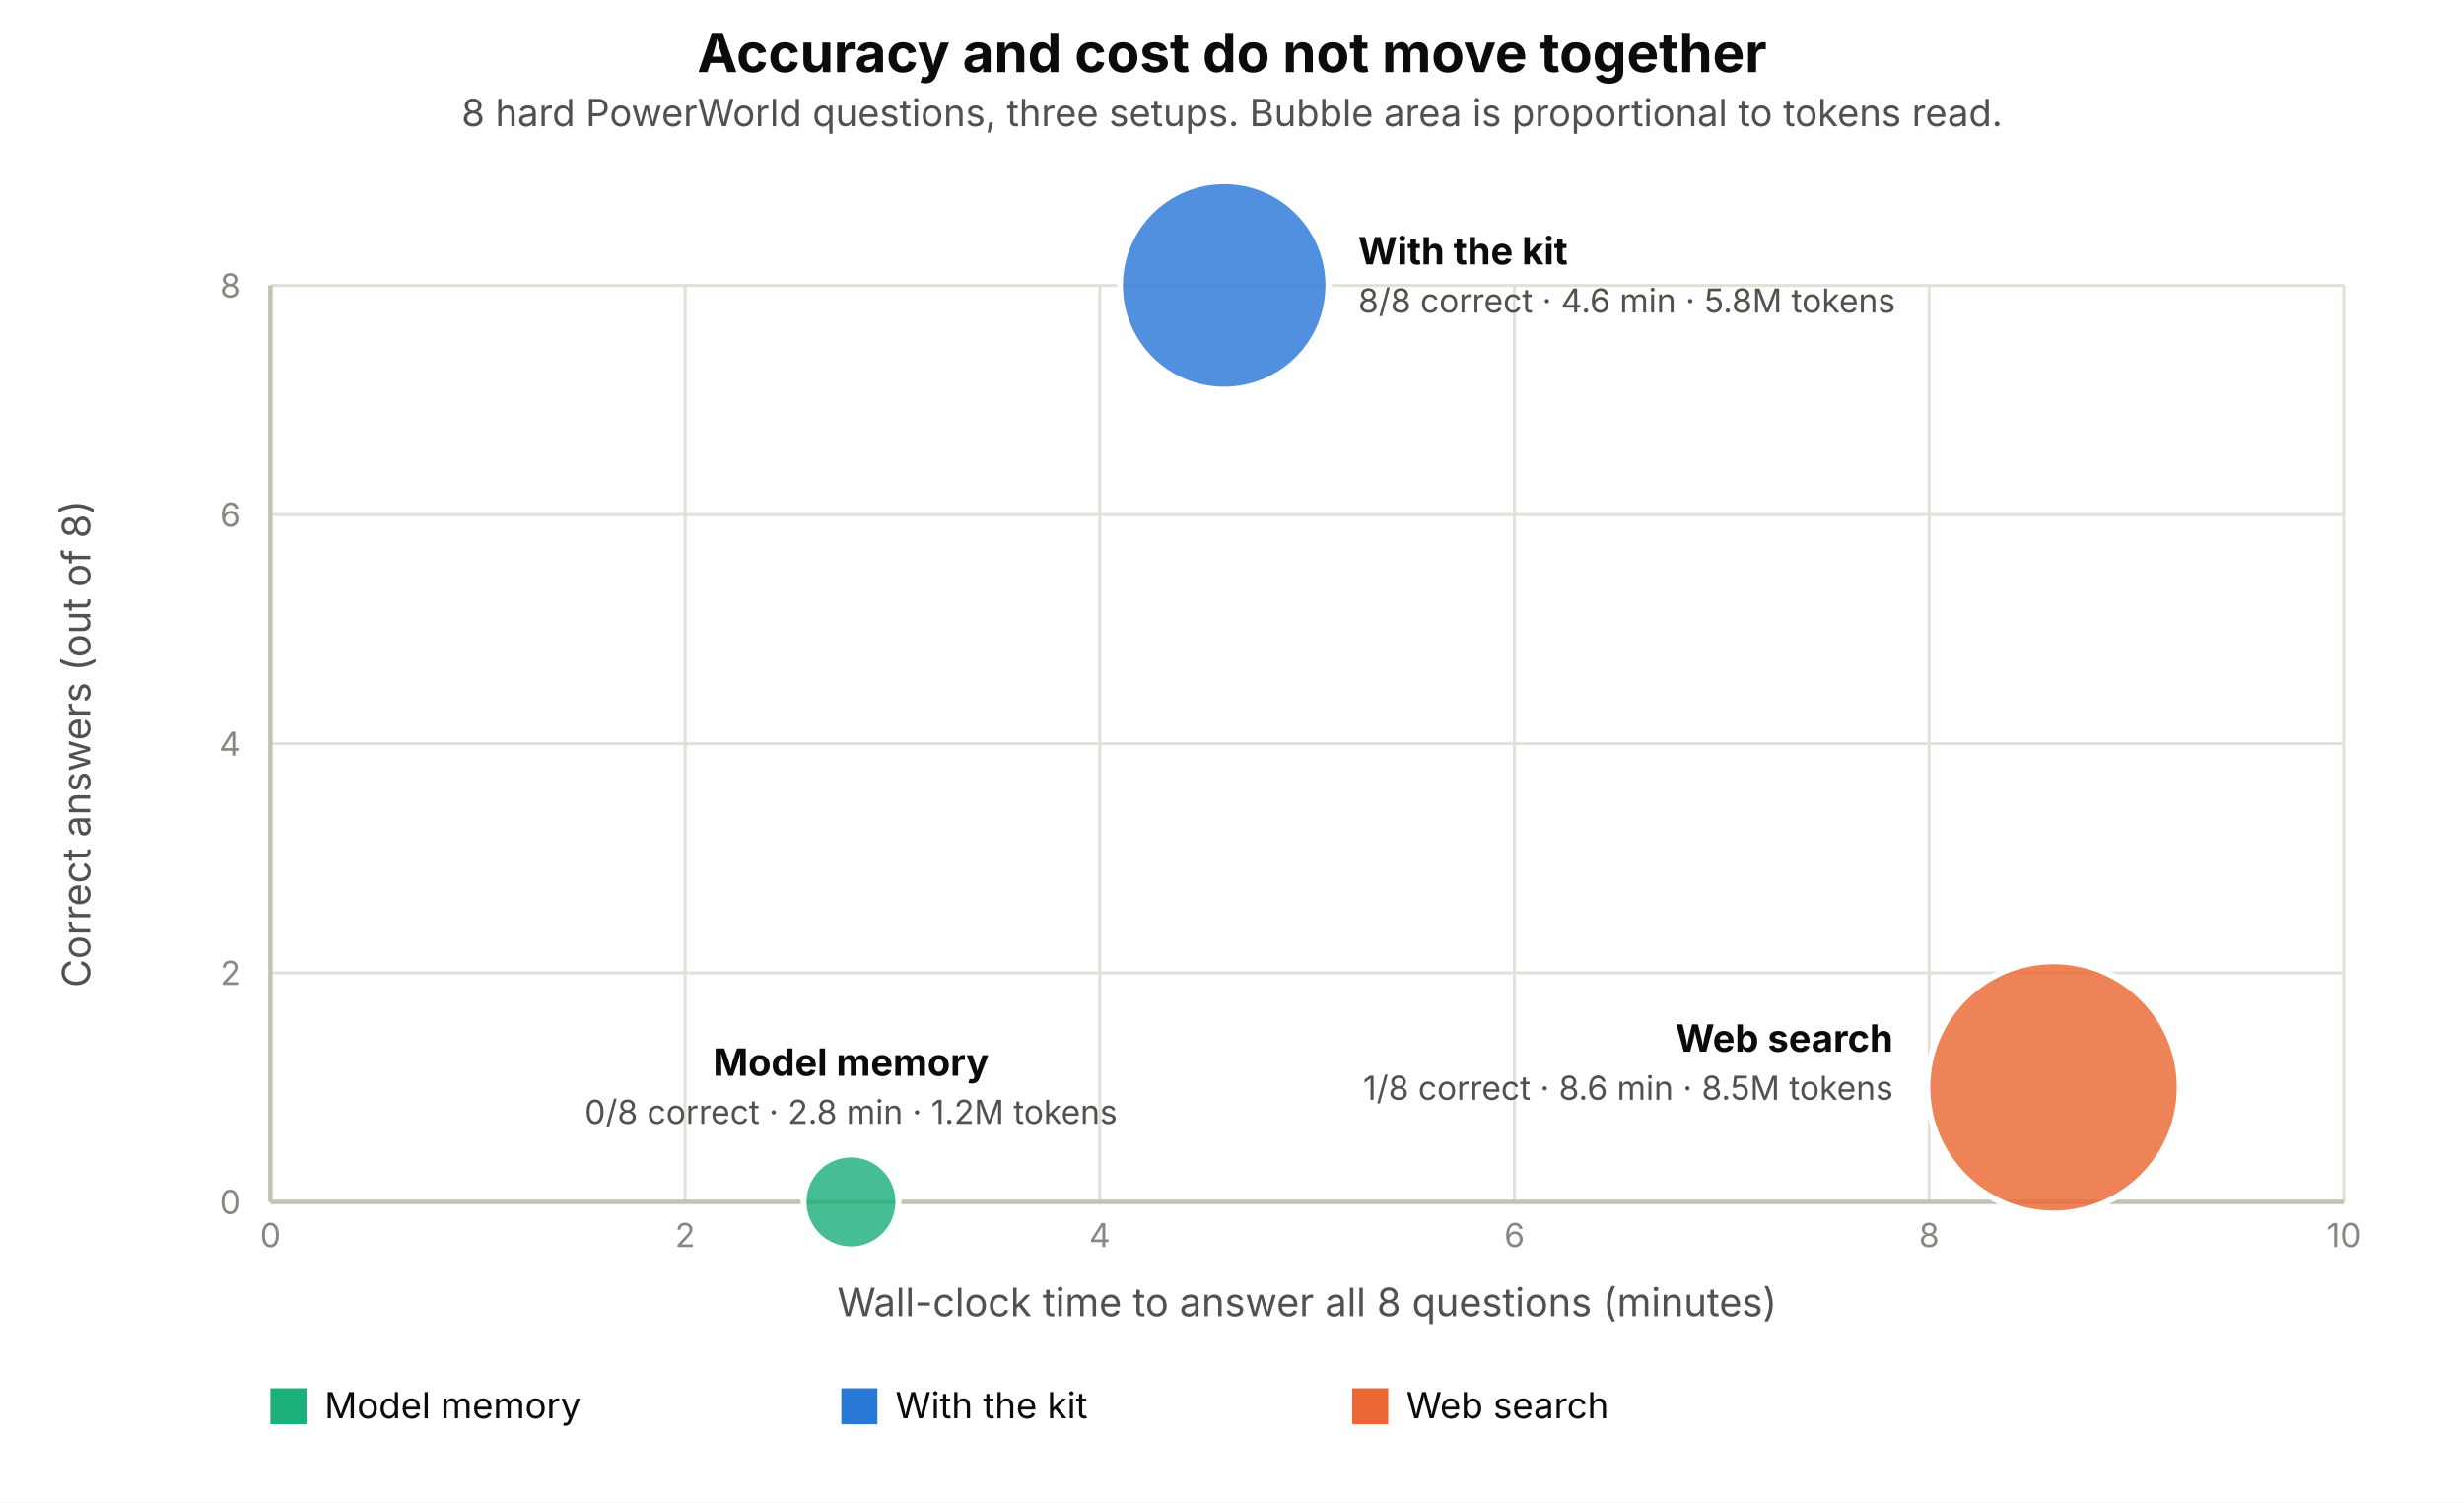
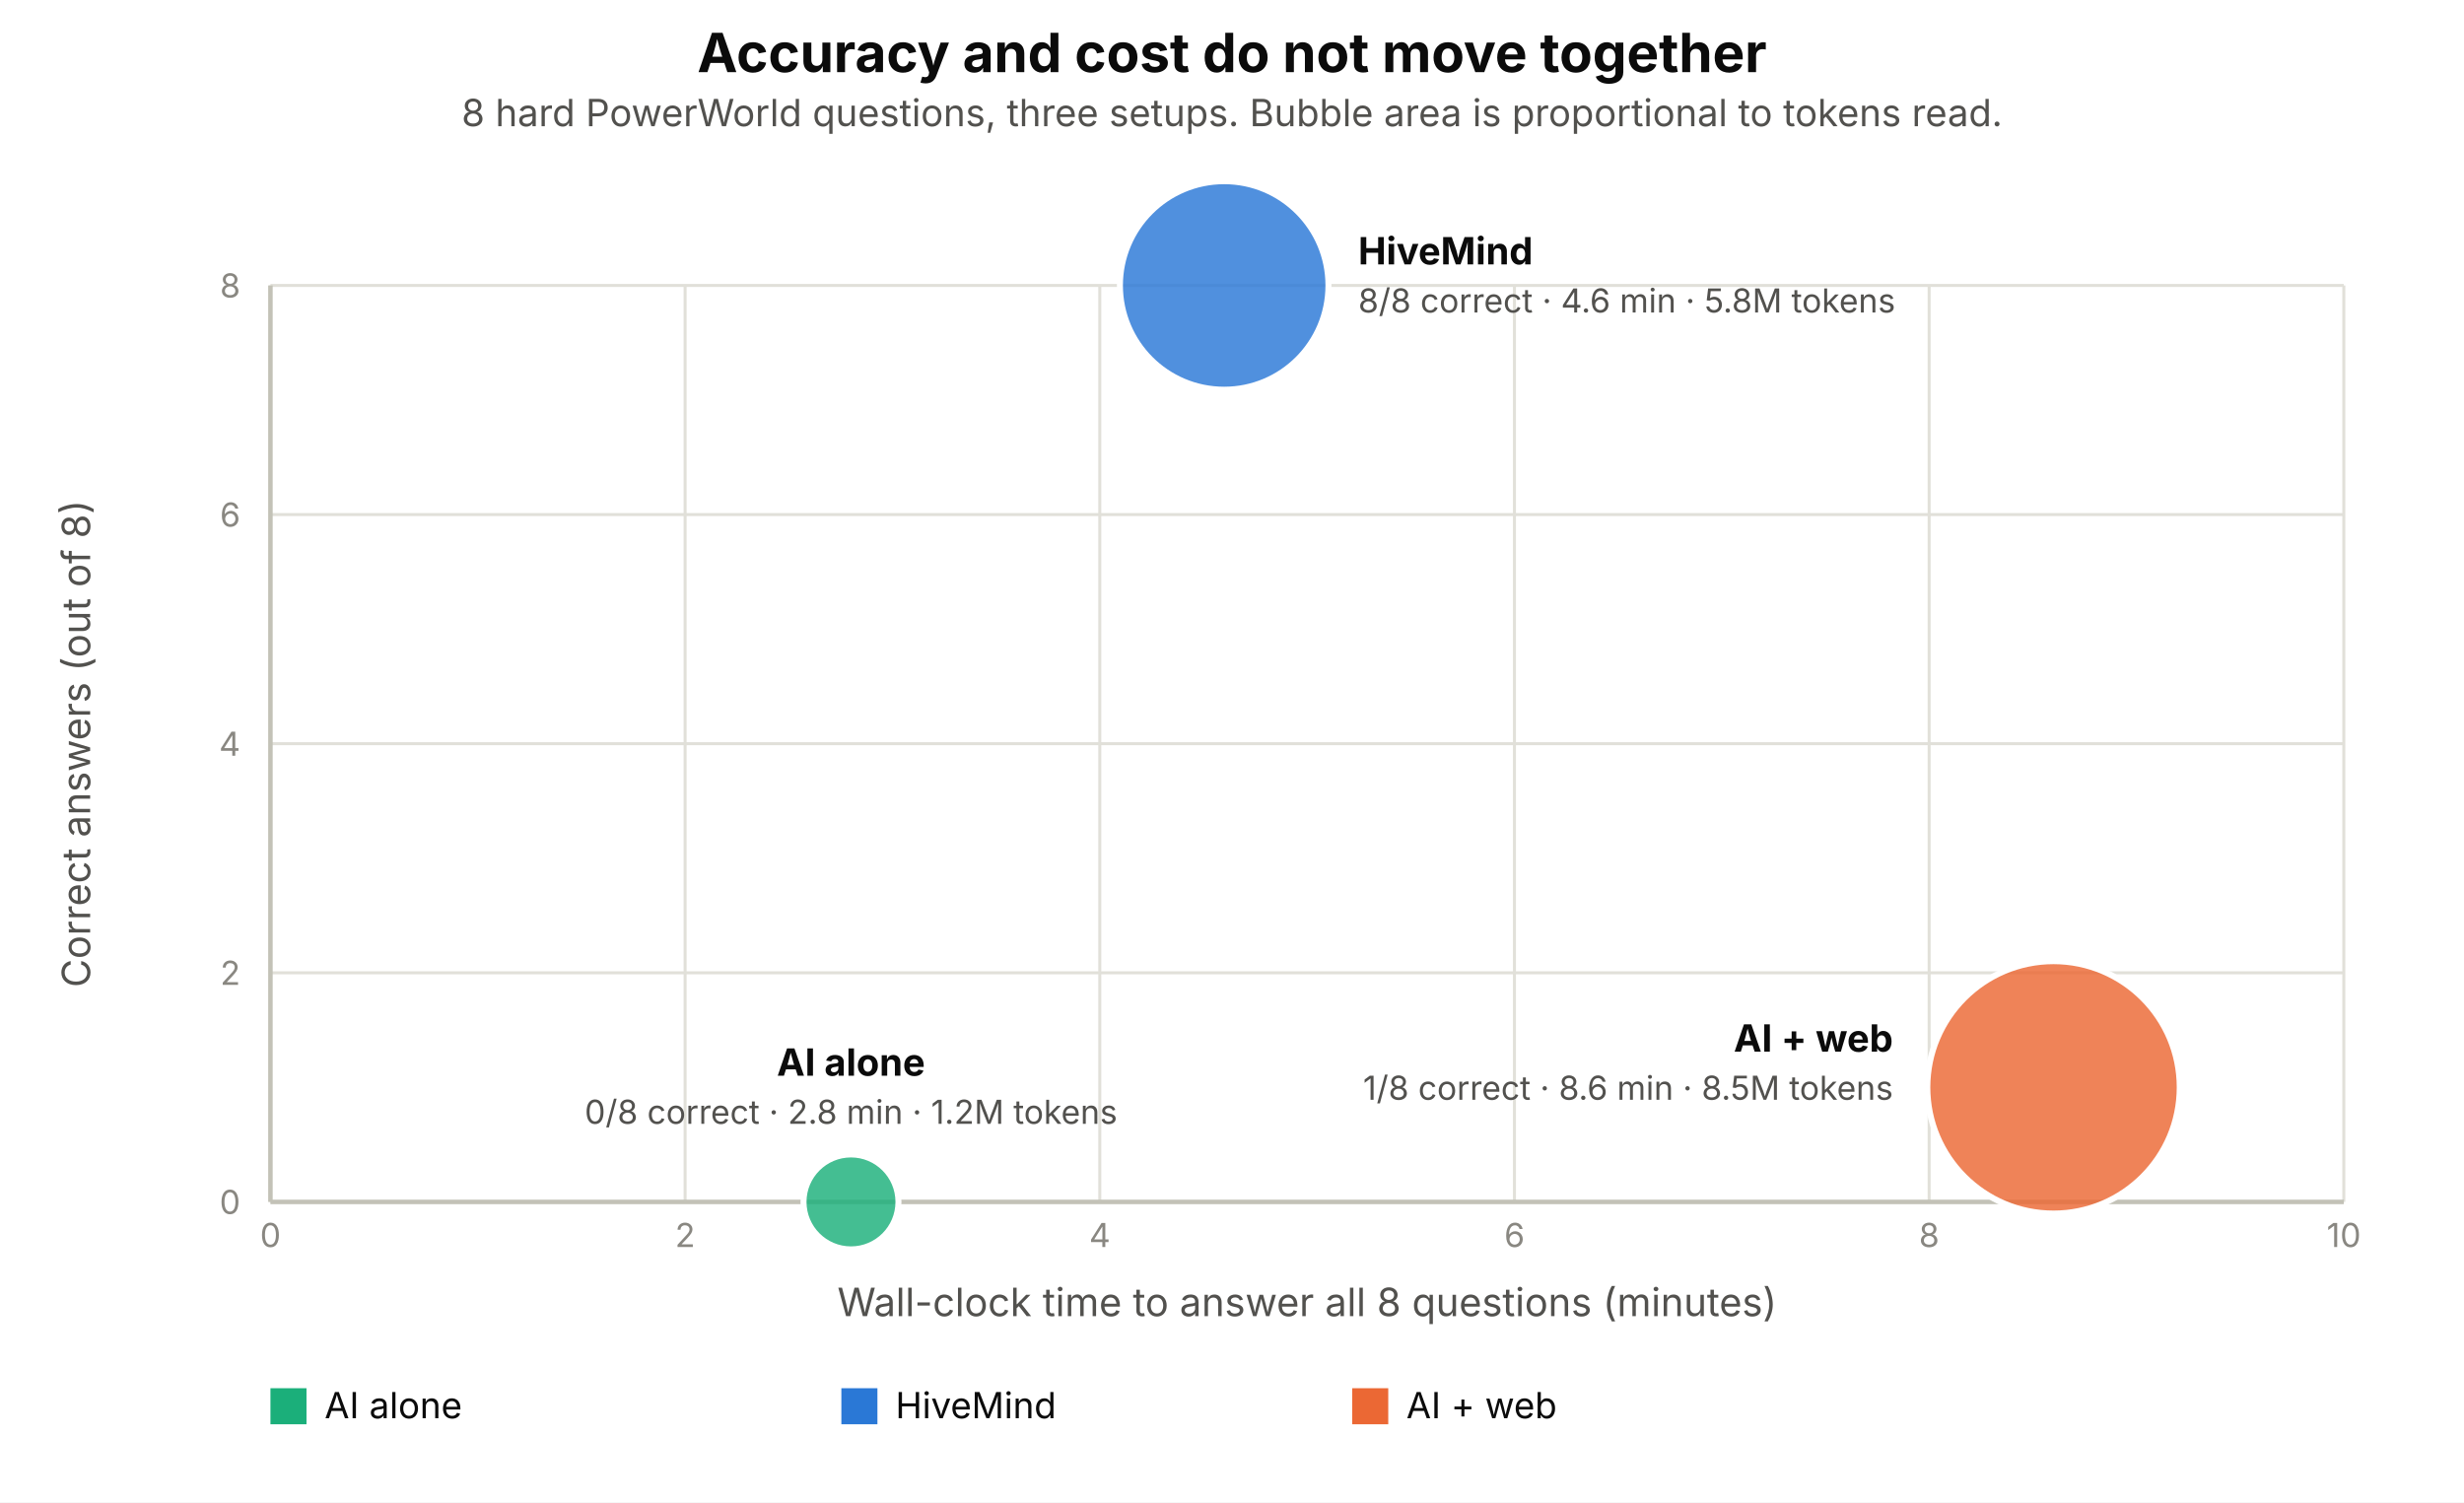
<svg xmlns="http://www.w3.org/2000/svg" width="820" height="500" viewBox="0 0 820 500" font-family="system-ui, -apple-system, 'Segoe UI', sans-serif">
  <rect x="0" y="0" width="820" height="500" fill="#ffffff" />
  <text x="410" y="24" text-anchor="middle" font-size="18" font-weight="700" fill="#0b0b0b">Accuracy and cost do not move together</text>
  <text x="410" y="42" text-anchor="middle" font-size="12.5" fill="#52514e">8 hard PowerWorld questions, three setups. Bubble area is proportional to tokens read.</text>
  <g stroke="#e1e0d9" stroke-width="1">
    <line x1="90" y1="95" x2="90" y2="400" />
    <line x1="228" y1="95" x2="228" y2="400" />
    <line x1="366" y1="95" x2="366" y2="400" />
    <line x1="504" y1="95" x2="504" y2="400" />
    <line x1="642" y1="95" x2="642" y2="400" />
    <line x1="780" y1="95" x2="780" y2="400" />
  </g>
  <g stroke="#e1e0d9" stroke-width="1">
    <line x1="90" y1="400" x2="780" y2="400" />
    <line x1="90" y1="323.75" x2="780" y2="323.75" />
    <line x1="90" y1="247.5" x2="780" y2="247.5" />
    <line x1="90" y1="171.25" x2="780" y2="171.25" />
    <line x1="90" y1="95" x2="780" y2="95" />
  </g>
  <line x1="90" y1="400" x2="780" y2="400" stroke="#c3c2b7" stroke-width="1.5" />
  <line x1="90" y1="95" x2="90" y2="400" stroke="#c3c2b7" stroke-width="1.5" />
  <g font-size="11" fill="#898781" text-anchor="middle">
    <text x="90" y="415">0</text>
    <text x="228" y="415">2</text>
    <text x="366" y="415">4</text>
    <text x="504" y="415">6</text>
    <text x="642" y="415">8</text>
    <text x="780" y="415">10</text>
  </g>
  <text x="435" y="438" text-anchor="middle" font-size="13" fill="#52514e">Wall-clock time to answer all 8 questions (minutes)</text>
  <g font-size="11" fill="#898781" text-anchor="end">
    <text x="80" y="404">0</text>
    <text x="80" y="327.75">2</text>
    <text x="80" y="251.5">4</text>
    <text x="80" y="175.25">6</text>
    <text x="80" y="99">8</text>
  </g>
  <text x="30" y="247.5" text-anchor="middle" font-size="13" fill="#52514e" transform="rotate(-90 30 247.5)">Correct answers (out of 8)</text>
  <circle cx="683.4" cy="361.875" r="42.0" fill="#eb6834" fill-opacity="0.82" stroke="#ffffff" stroke-width="2" />
  <circle cx="407.4" cy="95" r="34.7" fill="#2a78d6" fill-opacity="0.82" stroke="#ffffff" stroke-width="2" />
  <circle cx="283.2" cy="400" r="15.8" fill="#1baf7a" fill-opacity="0.82" stroke="#ffffff" stroke-width="2" />
  <g font-size="12.5" font-weight="700" fill="#0b0b0b">
-     <text x="452" y="88">With the kit</text>
-     <text x="283.2" y="358" text-anchor="middle">Model memory</text>
-     <text x="630" y="350" text-anchor="end">Web search</text>
+     <text x="452" y="88">HiveMind</text>
+     <text x="283.2" y="358" text-anchor="middle">AI alone</text>
+     <text x="630" y="350" text-anchor="end">AI + web</text>
  </g>
  <g font-size="11" fill="#52514e">
    <text x="452" y="104">8/8 correct · 4.6 min · 5.8M tokens</text>
    <text x="283.2" y="374" text-anchor="middle">0/8 correct · 2.8 min · 1.2M tokens</text>
    <text x="630" y="366" text-anchor="end">1/8 correct · 8.6 min · 8.5M tokens</text>
  </g>
  <g font-size="12" fill="#0b0b0b">
    <rect x="90" y="462" width="12" height="12" fill="#1baf7a" />
-     <text x="108" y="472">Model memory</text>
+     <text x="108" y="472">AI alone</text>
    <rect x="280" y="462" width="12" height="12" fill="#2a78d6" />
-     <text x="298" y="472">With the kit</text>
+     <text x="298" y="472">HiveMind</text>
    <rect x="450" y="462" width="12" height="12" fill="#eb6834" />
-     <text x="468" y="472">Web search</text>
+     <text x="468" y="472">AI + web</text>
  </g>
</svg>
